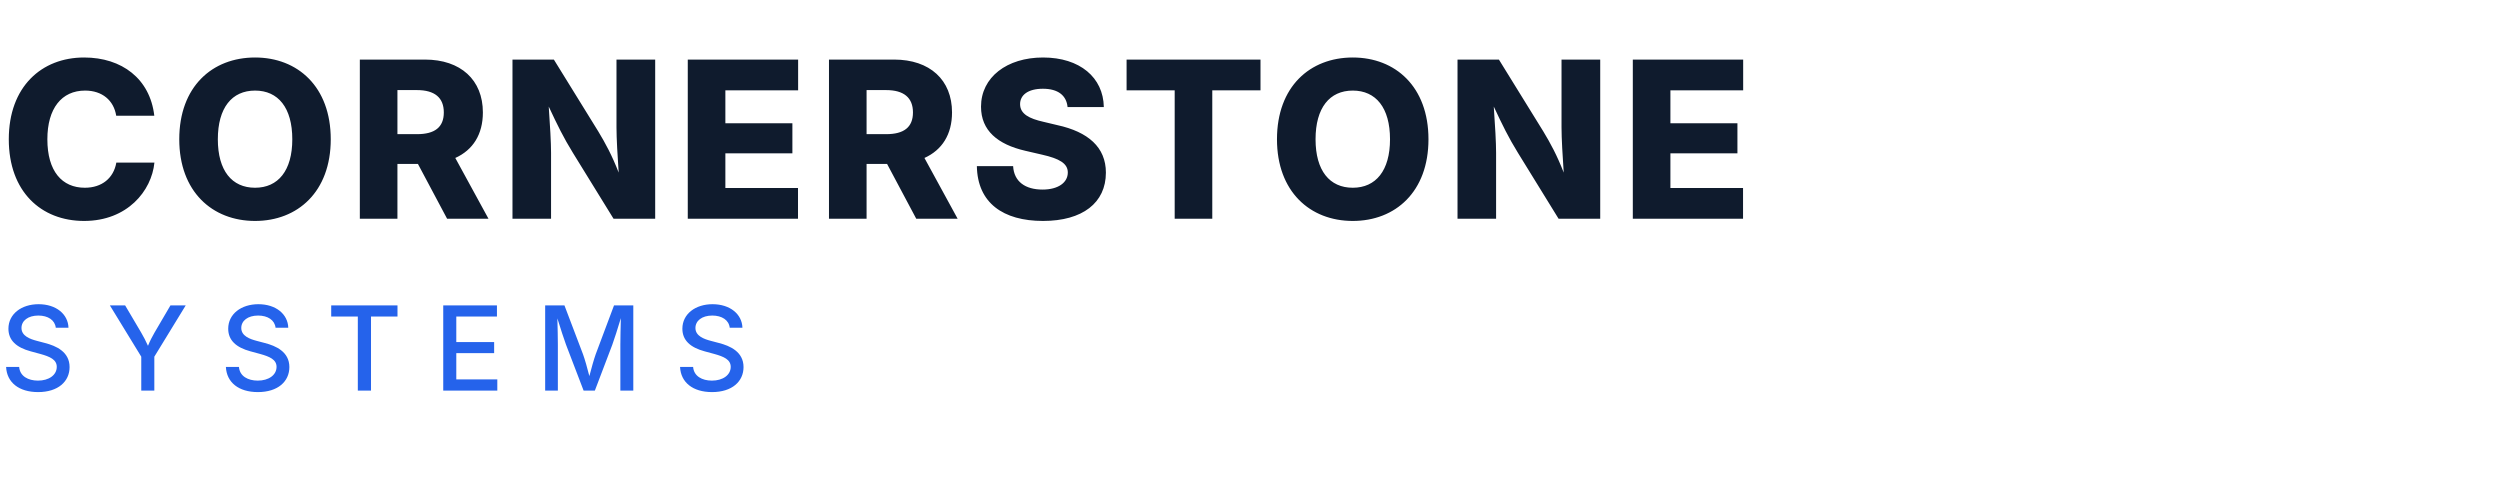
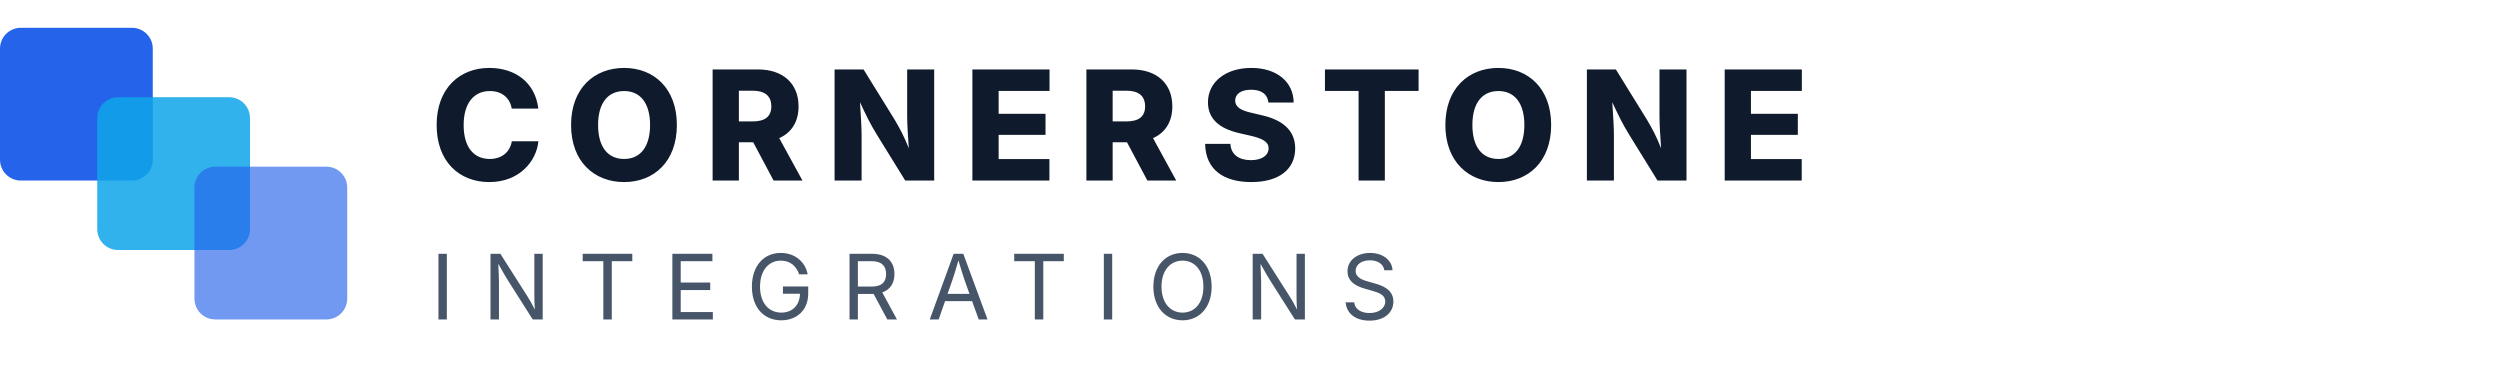
- <svg xmlns="http://www.w3.org/2000/svg" width="320" height="64" viewBox="0 0 320 64" fill="none">
-   <text x="0" y="28" font-family="Inter, Arial, sans-serif" font-size="28" font-weight="800" letter-spacing="1" fill="#0F1B2D">CORNERSTONE</text>
-   <text x="0" y="50" font-family="Inter, Arial, sans-serif" font-size="15" font-weight="500" letter-spacing="4" fill="#2563EB">SYSTEMS</text>
+ <svg xmlns="http://www.w3.org/2000/svg" width="360" height="56" viewBox="0 0 360 56" fill="none">
+   <rect x="0" y="4" width="22" height="22" rx="3" fill="#2563EB" />
+   <rect x="14" y="14" width="22" height="22" rx="3" fill="#0EA5E9" opacity="0.85" />
+   <rect x="28" y="24" width="22" height="22" rx="3" fill="#2563EB" opacity="0.65" />
+   <text x="62" y="26" font-family="Inter, Arial, sans-serif" font-weight="800" font-size="22" fill="#0F1B2D" letter-spacing="3">CORNERSTONE</text>
+   <text x="62" y="46" font-family="Inter, Arial, sans-serif" font-weight="400" font-size="13" fill="#475569" letter-spacing="4">INTEGRATIONS</text>
</svg>
